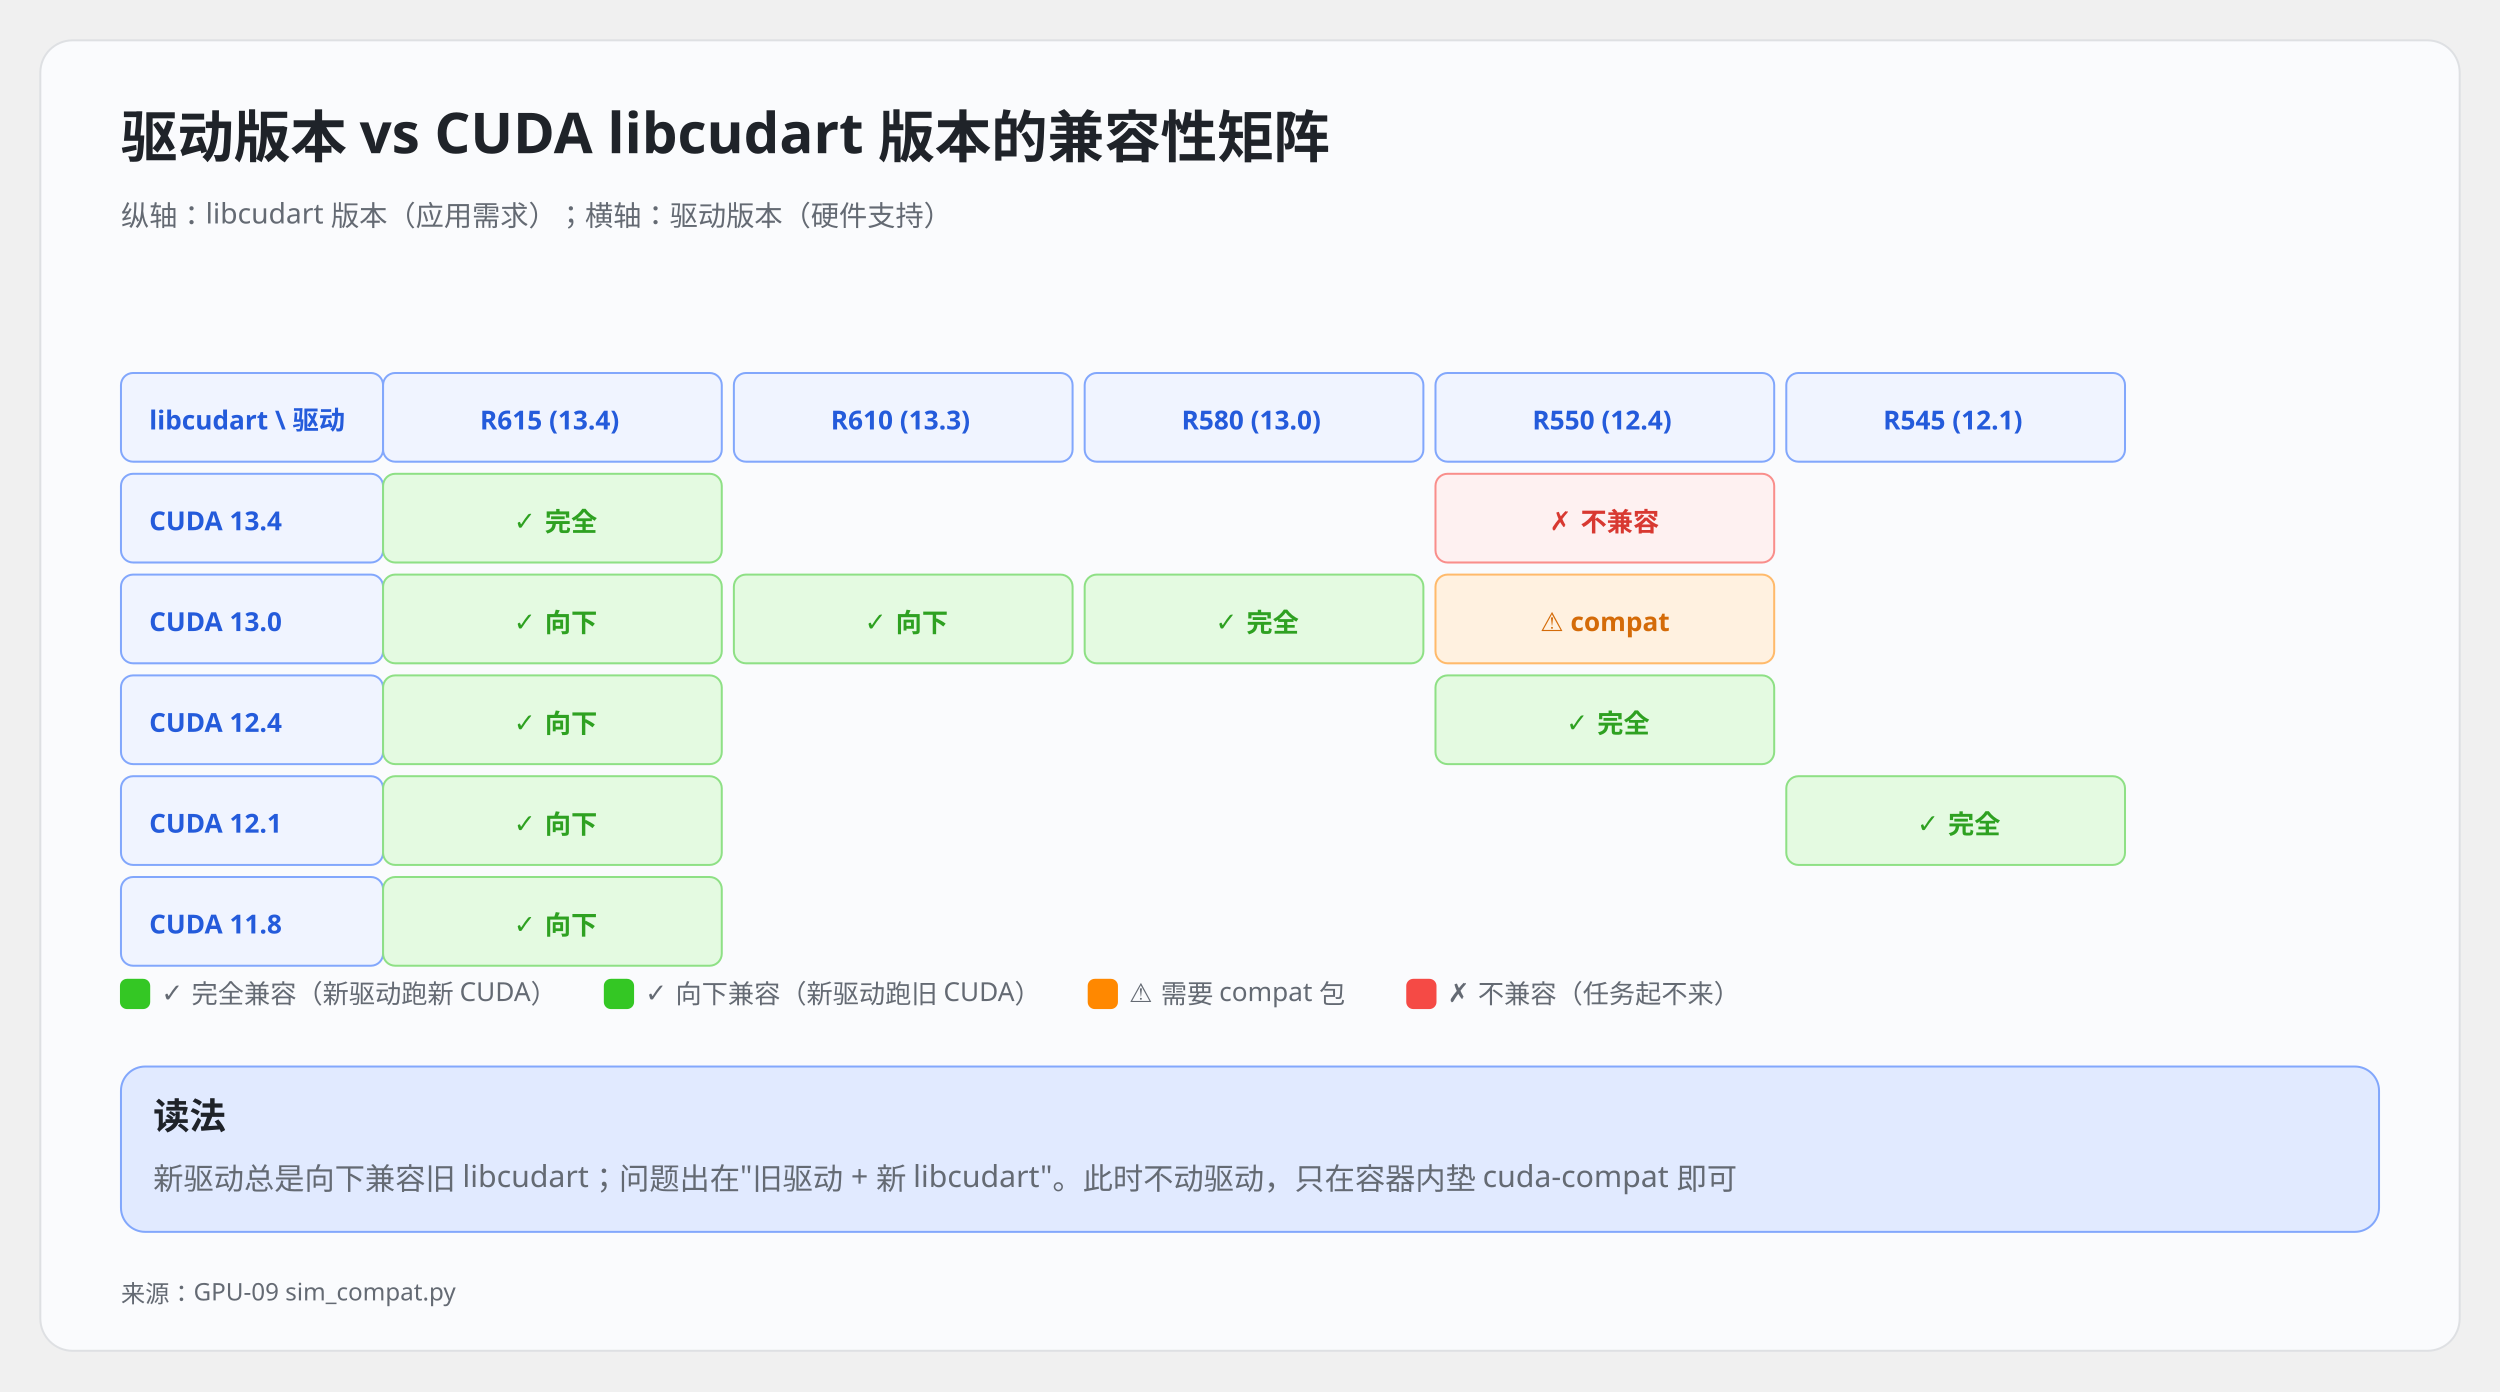
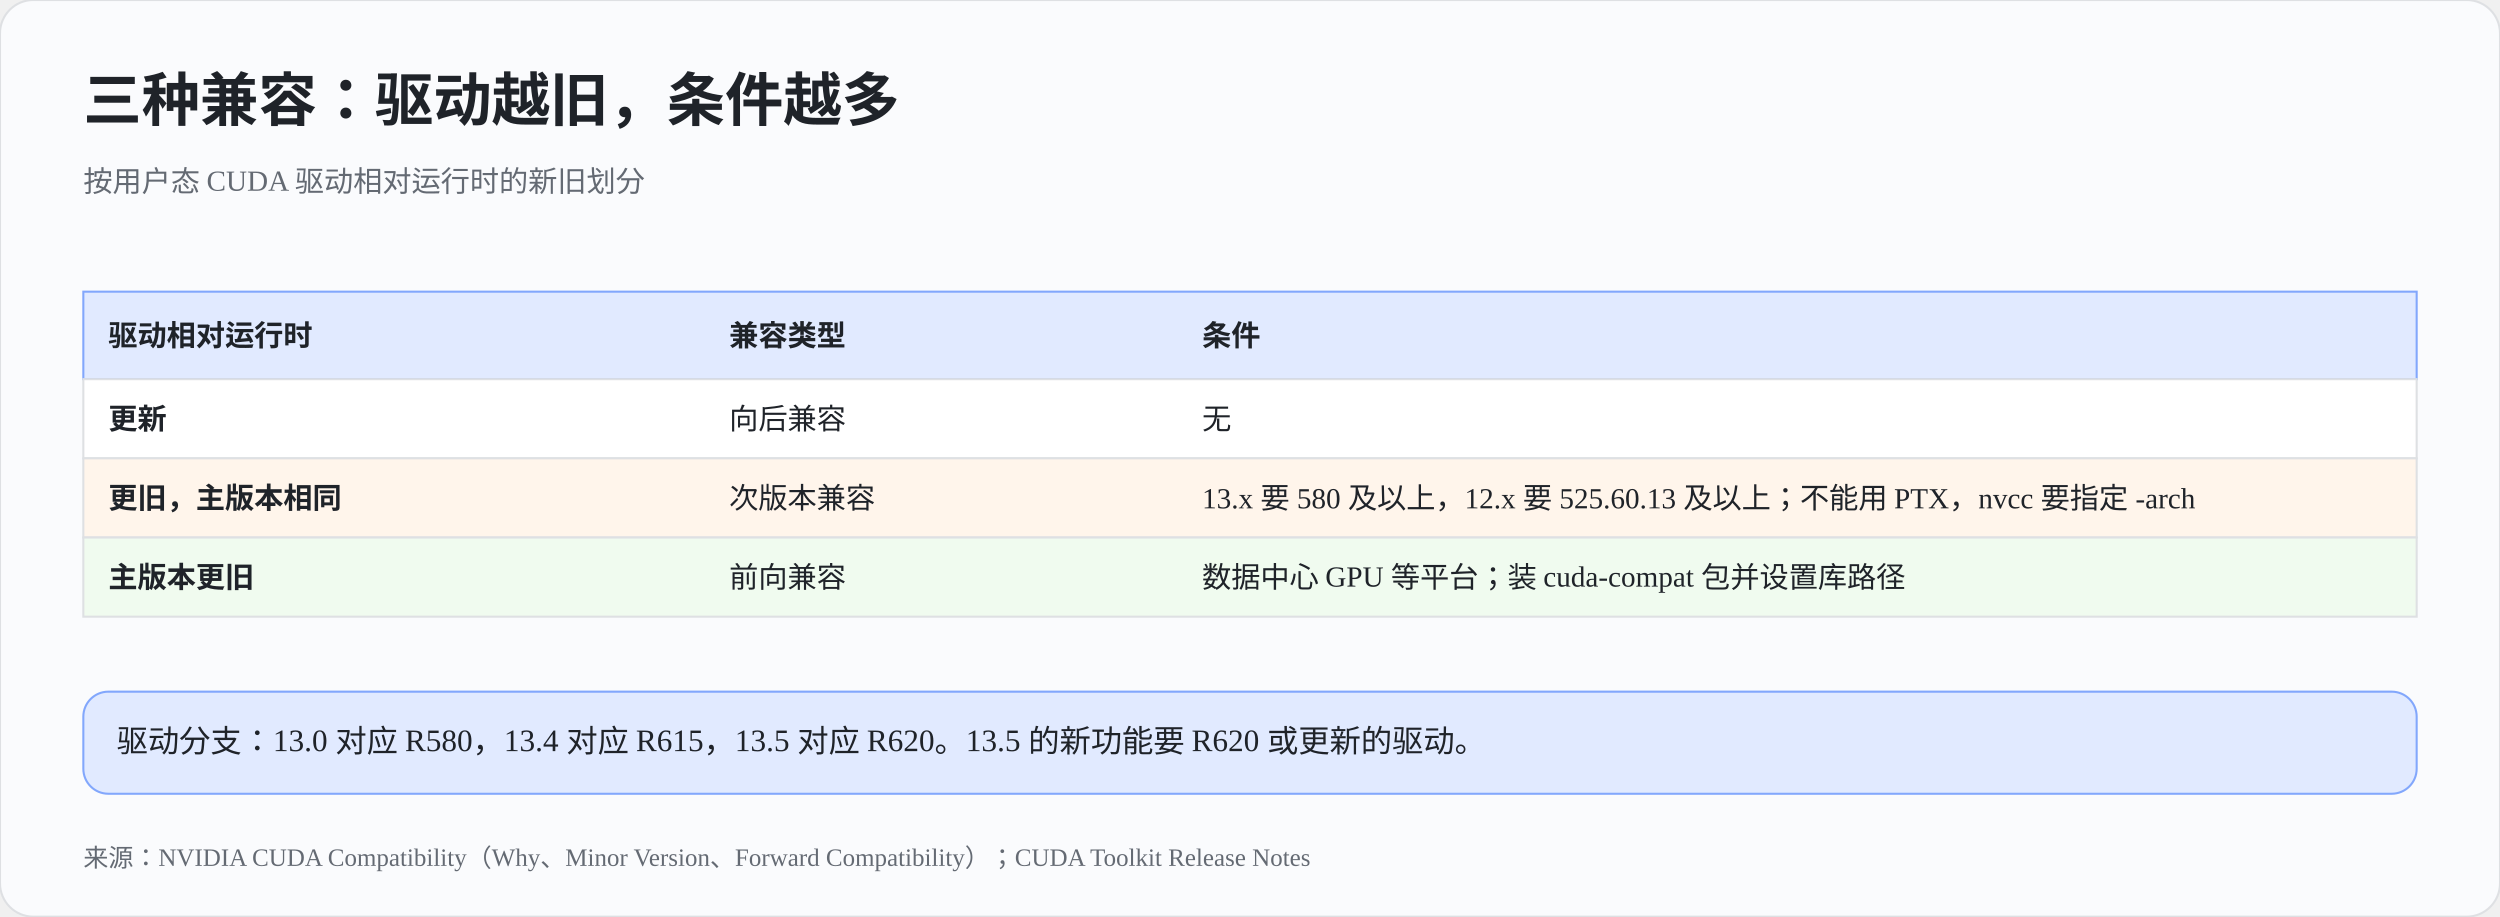
- <svg xmlns="http://www.w3.org/2000/svg" width="1240" height="690" viewBox="-20 -20 1240 690">
-   <g id="o2:1" transform="translate(0, 0)">
-     <rect x="0" y="0" width="1200" height="650" fill="#fafbfd" stroke="#dee0e3" stroke-width="1" rx="16" ry="16" />
-   </g>
-   <g id="a2:1" transform="translate(40, 25.058)">
-     <text font-size="28" font-family="Noto Sans SC, 'PingFang SC', 'Hiragino Sans GB', 'Microsoft YaHei', sans-serif" font-weight="bold" fill="#1f2329" text-anchor="start" dominant-baseline="alphabetic" x="0">
-       <tspan x="0" y="32.942">
-         <tspan x="0" text-anchor="start">驱动版本 vs CUDA libcudart 版本的兼容性矩阵</tspan>
-       </tspan>
-     </text>
-   </g>
-   <g id="a2:2" transform="translate(40, 75.529)">
-     <text font-size="14" font-family="Noto Sans SC, 'PingFang SC', 'Hiragino Sans GB', 'Microsoft YaHei', sans-serif" font-weight="normal" fill="#646a73" text-anchor="start" dominant-baseline="alphabetic" x="0">
-       <tspan x="0" y="16.471">
-         <tspan x="0" text-anchor="start">纵轴：libcudart 版本（应用需求）；横轴：驱动版本（硬件支持）</tspan>
-       </tspan>
-     </text>
-   </g>
-   <g id="o2:2" transform="translate(40, 165)">
-     <rect x="0" y="0" width="130" height="44" fill="#f0f4ff" stroke="#82a7fc" stroke-width="1" rx="6" ry="6" />
-   </g>
-   <g id="a2:3" transform="translate(54, 177.7055)">
-     <text font-size="13" font-family="Noto Sans SC, 'PingFang SC', 'Hiragino Sans GB', 'Microsoft YaHei', sans-serif" font-weight="bold" fill="#245bdb" text-anchor="start" dominant-baseline="alphabetic" x="0">
-       <tspan x="0" y="15.295">
-         <tspan x="0" text-anchor="start">libcudart \ 驱动</tspan>
-       </tspan>
-     </text>
-   </g>
-   <g id="o2:3" transform="translate(170, 165)">
-     <rect x="0" y="0" width="168" height="44" fill="#f0f4ff" stroke="#82a7fc" stroke-width="1" rx="6" ry="6" />
-   </g>
-   <g id="a2:4" transform="translate(209.5, 177.7055)">
-     <text font-size="13" font-family="Noto Sans SC, 'PingFang SC', 'Hiragino Sans GB', 'Microsoft YaHei', sans-serif" font-weight="bold" fill="#245bdb" text-anchor="middle" dominant-baseline="alphabetic" x="44.5">
-       <tspan x="44.5" y="15.295">
-         <tspan x="8.555" text-anchor="start">R615 (13.4)</tspan>
-       </tspan>
-     </text>
-   </g>
-   <g id="o2:4" transform="translate(344, 165)">
-     <rect x="0" y="0" width="168" height="44" fill="#f0f4ff" stroke="#82a7fc" stroke-width="1" rx="6" ry="6" />
-   </g>
-   <g id="a2:5" transform="translate(383.5, 177.7055)">
-     <text font-size="13" font-family="Noto Sans SC, 'PingFang SC', 'Hiragino Sans GB', 'Microsoft YaHei', sans-serif" font-weight="bold" fill="#245bdb" text-anchor="middle" dominant-baseline="alphabetic" x="44.5">
-       <tspan x="44.5" y="15.295">
-         <tspan x="8.555" text-anchor="start">R610 (13.3)</tspan>
-       </tspan>
-     </text>
-   </g>
-   <g id="o2:5" transform="translate(518, 165)">
-     <rect x="0" y="0" width="168" height="44" fill="#f0f4ff" stroke="#82a7fc" stroke-width="1" rx="6" ry="6" />
-   </g>
-   <g id="a2:6" transform="translate(557.5, 177.7055)">
-     <text font-size="13" font-family="Noto Sans SC, 'PingFang SC', 'Hiragino Sans GB', 'Microsoft YaHei', sans-serif" font-weight="bold" fill="#245bdb" text-anchor="middle" dominant-baseline="alphabetic" x="44.5">
-       <tspan x="44.5" y="15.295">
-         <tspan x="8.555" text-anchor="start">R580 (13.0)</tspan>
-       </tspan>
-     </text>
-   </g>
-   <g id="o2:6" transform="translate(692, 165)">
-     <rect x="0" y="0" width="168" height="44" fill="#f0f4ff" stroke="#82a7fc" stroke-width="1" rx="6" ry="6" />
-   </g>
-   <g id="a2:7" transform="translate(731.5, 177.7055)">
-     <text font-size="13" font-family="Noto Sans SC, 'PingFang SC', 'Hiragino Sans GB', 'Microsoft YaHei', sans-serif" font-weight="bold" fill="#245bdb" text-anchor="middle" dominant-baseline="alphabetic" x="44.5">
-       <tspan x="44.5" y="15.295">
-         <tspan x="8.555" text-anchor="start">R550 (12.4)</tspan>
-       </tspan>
-     </text>
-   </g>
-   <g id="o2:7" transform="translate(866, 165)">
-     <rect x="0" y="0" width="168" height="44" fill="#f0f4ff" stroke="#82a7fc" stroke-width="1" rx="6" ry="6" />
-   </g>
-   <g id="a2:8" transform="translate(905.5, 177.7055)">
-     <text font-size="13" font-family="Noto Sans SC, 'PingFang SC', 'Hiragino Sans GB', 'Microsoft YaHei', sans-serif" font-weight="bold" fill="#245bdb" text-anchor="middle" dominant-baseline="alphabetic" x="44.5">
-       <tspan x="44.5" y="15.295">
-         <tspan x="8.555" text-anchor="start">R545 (12.1)</tspan>
-       </tspan>
-     </text>
-   </g>
-   <g id="o2:8" transform="translate(40, 215)">
-     <rect x="0" y="0" width="130" height="44" fill="#f0f4ff" stroke="#82a7fc" stroke-width="1" rx="6" ry="6" />
-   </g>
-   <g id="a2:9" transform="translate(54, 227.7055)">
-     <text font-size="13" font-family="Noto Sans SC, 'PingFang SC', 'Hiragino Sans GB', 'Microsoft YaHei', sans-serif" font-weight="bold" fill="#245bdb" text-anchor="start" dominant-baseline="alphabetic" x="0">
-       <tspan x="0" y="15.295">
-         <tspan x="0" text-anchor="start">CUDA 13.4</tspan>
-       </tspan>
-     </text>
-   </g>
-   <g id="o2:9" transform="translate(170, 215)">
-     <rect x="0" y="0" width="168" height="44" fill="#e4fae1" stroke="#8ee085" stroke-width="1" rx="6" ry="6" />
-   </g>
-   <g id="a2:10" transform="translate(225.5, 227.7055)">
-     <text font-size="13" font-family="Noto Sans SC, 'PingFang SC', 'Hiragino Sans GB', 'Microsoft YaHei', sans-serif" font-weight="bold" fill="#2ea121" text-anchor="middle" dominant-baseline="alphabetic" x="28.5">
-       <tspan x="28.5" y="15.295">
-         <tspan x="9.325" text-anchor="start">✓ 完全</tspan>
-       </tspan>
-     </text>
-   </g>
-   <g id="o2:10" transform="translate(692, 215)">
-     <rect x="0" y="0" width="168" height="44" fill="#fef1f1" stroke="#f98e8b" stroke-width="1" rx="6" ry="6" />
-   </g>
-   <g id="a2:11" transform="translate(743, 227.7055)">
-     <text font-size="13" font-family="Noto Sans SC, 'PingFang SC', 'Hiragino Sans GB', 'Microsoft YaHei', sans-serif" font-weight="bold" fill="#d83931" text-anchor="middle" dominant-baseline="alphabetic" x="33">
-       <tspan x="33" y="15.295">
-         <tspan x="5.525" text-anchor="start">✗ 不兼容</tspan>
-       </tspan>
-     </text>
-   </g>
-   <g id="o2:11" transform="translate(40, 265)">
-     <rect x="0" y="0" width="130" height="44" fill="#f0f4ff" stroke="#82a7fc" stroke-width="1" rx="6" ry="6" />
-   </g>
-   <g id="a2:12" transform="translate(54, 277.7055)">
-     <text font-size="13" font-family="Noto Sans SC, 'PingFang SC', 'Hiragino Sans GB', 'Microsoft YaHei', sans-serif" font-weight="bold" fill="#245bdb" text-anchor="start" dominant-baseline="alphabetic" x="0">
-       <tspan x="0" y="15.295">
-         <tspan x="0" text-anchor="start">CUDA 13.0</tspan>
-       </tspan>
-     </text>
-   </g>
-   <g id="o2:12" transform="translate(170, 265)">
-     <rect x="0" y="0" width="168" height="44" fill="#e4fae1" stroke="#8ee085" stroke-width="1" rx="6" ry="6" />
-   </g>
-   <g id="a2:13" transform="translate(225.5, 277.7055)">
-     <text font-size="13" font-family="Noto Sans SC, 'PingFang SC', 'Hiragino Sans GB', 'Microsoft YaHei', sans-serif" font-weight="bold" fill="#2ea121" text-anchor="middle" dominant-baseline="alphabetic" x="28.5">
-       <tspan x="28.5" y="15.295">
-         <tspan x="9.325" text-anchor="start">✓ 向下</tspan>
-       </tspan>
-     </text>
-   </g>
-   <g id="o2:13" transform="translate(344, 265)">
-     <rect x="0" y="0" width="168" height="44" fill="#e4fae1" stroke="#8ee085" stroke-width="1" rx="6" ry="6" />
-   </g>
-   <g id="a2:14" transform="translate(399.5, 277.7055)">
-     <text font-size="13" font-family="Noto Sans SC, 'PingFang SC', 'Hiragino Sans GB', 'Microsoft YaHei', sans-serif" font-weight="bold" fill="#2ea121" text-anchor="middle" dominant-baseline="alphabetic" x="28.5">
-       <tspan x="28.5" y="15.295">
-         <tspan x="9.325" text-anchor="start">✓ 向下</tspan>
-       </tspan>
-     </text>
-   </g>
-   <g id="o2:14" transform="translate(518, 265)">
-     <rect x="0" y="0" width="168" height="44" fill="#e4fae1" stroke="#8ee085" stroke-width="1" rx="6" ry="6" />
-   </g>
-   <g id="a2:15" transform="translate(573.5, 277.7055)">
-     <text font-size="13" font-family="Noto Sans SC, 'PingFang SC', 'Hiragino Sans GB', 'Microsoft YaHei', sans-serif" font-weight="bold" fill="#2ea121" text-anchor="middle" dominant-baseline="alphabetic" x="28.5">
-       <tspan x="28.5" y="15.295">
-         <tspan x="9.325" text-anchor="start">✓ 完全</tspan>
-       </tspan>
-     </text>
-   </g>
-   <g id="o2:15" transform="translate(692, 265)">
-     <rect x="0" y="0" width="168" height="44" fill="#fff1e0" stroke="#ffba6b" stroke-width="1" rx="6" ry="6" />
-   </g>
-   <g id="a2:16" transform="translate(737, 277.7055)">
-     <text font-size="13" font-family="Noto Sans SC, 'PingFang SC', 'Hiragino Sans GB', 'Microsoft YaHei', sans-serif" font-weight="bold" fill="#d46b08" text-anchor="middle" dominant-baseline="alphabetic" x="39">
-       <tspan x="39" y="15.295">
-         <tspan x="6.91" text-anchor="start">⚠ compat</tspan>
-       </tspan>
-     </text>
-   </g>
-   <g id="o2:16" transform="translate(40, 315)">
-     <rect x="0" y="0" width="130" height="44" fill="#f0f4ff" stroke="#82a7fc" stroke-width="1" rx="6" ry="6" />
-   </g>
-   <g id="a2:17" transform="translate(54, 327.7055)">
-     <text font-size="13" font-family="Noto Sans SC, 'PingFang SC', 'Hiragino Sans GB', 'Microsoft YaHei', sans-serif" font-weight="bold" fill="#245bdb" text-anchor="start" dominant-baseline="alphabetic" x="0">
-       <tspan x="0" y="15.295">
-         <tspan x="0" text-anchor="start">CUDA 12.4</tspan>
-       </tspan>
-     </text>
-   </g>
-   <g id="o2:17" transform="translate(170, 315)">
-     <rect x="0" y="0" width="168" height="44" fill="#e4fae1" stroke="#8ee085" stroke-width="1" rx="6" ry="6" />
-   </g>
-   <g id="a2:18" transform="translate(225.5, 327.7055)">
-     <text font-size="13" font-family="Noto Sans SC, 'PingFang SC', 'Hiragino Sans GB', 'Microsoft YaHei', sans-serif" font-weight="bold" fill="#2ea121" text-anchor="middle" dominant-baseline="alphabetic" x="28.5">
-       <tspan x="28.5" y="15.295">
-         <tspan x="9.325" text-anchor="start">✓ 向下</tspan>
-       </tspan>
-     </text>
-   </g>
-   <g id="o2:18" transform="translate(692, 315)">
-     <rect x="0" y="0" width="168" height="44" fill="#e4fae1" stroke="#8ee085" stroke-width="1" rx="6" ry="6" />
-   </g>
-   <g id="a2:19" transform="translate(747.5, 327.7055)">
-     <text font-size="13" font-family="Noto Sans SC, 'PingFang SC', 'Hiragino Sans GB', 'Microsoft YaHei', sans-serif" font-weight="bold" fill="#2ea121" text-anchor="middle" dominant-baseline="alphabetic" x="28.5">
-       <tspan x="28.5" y="15.295">
-         <tspan x="9.325" text-anchor="start">✓ 完全</tspan>
-       </tspan>
-     </text>
-   </g>
-   <g id="o2:19" transform="translate(40, 365)">
-     <rect x="0" y="0" width="130" height="44" fill="#f0f4ff" stroke="#82a7fc" stroke-width="1" rx="6" ry="6" />
-   </g>
-   <g id="a2:20" transform="translate(54, 377.7055)">
-     <text font-size="13" font-family="Noto Sans SC, 'PingFang SC', 'Hiragino Sans GB', 'Microsoft YaHei', sans-serif" font-weight="bold" fill="#245bdb" text-anchor="start" dominant-baseline="alphabetic" x="0">
-       <tspan x="0" y="15.295">
-         <tspan x="0" text-anchor="start">CUDA 12.1</tspan>
-       </tspan>
-     </text>
-   </g>
-   <g id="o2:20" transform="translate(170, 365)">
-     <rect x="0" y="0" width="168" height="44" fill="#e4fae1" stroke="#8ee085" stroke-width="1" rx="6" ry="6" />
-   </g>
-   <g id="a2:21" transform="translate(225.5, 377.7055)">
-     <text font-size="13" font-family="Noto Sans SC, 'PingFang SC', 'Hiragino Sans GB', 'Microsoft YaHei', sans-serif" font-weight="bold" fill="#2ea121" text-anchor="middle" dominant-baseline="alphabetic" x="28.5">
-       <tspan x="28.5" y="15.295">
-         <tspan x="9.325" text-anchor="start">✓ 向下</tspan>
-       </tspan>
-     </text>
-   </g>
-   <g id="o2:21" transform="translate(866, 365)">
-     <rect x="0" y="0" width="168" height="44" fill="#e4fae1" stroke="#8ee085" stroke-width="1" rx="6" ry="6" />
-   </g>
-   <g id="a2:22" transform="translate(921.5, 377.7055)">
-     <text font-size="13" font-family="Noto Sans SC, 'PingFang SC', 'Hiragino Sans GB', 'Microsoft YaHei', sans-serif" font-weight="bold" fill="#2ea121" text-anchor="middle" dominant-baseline="alphabetic" x="28.5">
-       <tspan x="28.5" y="15.295">
-         <tspan x="9.325" text-anchor="start">✓ 完全</tspan>
-       </tspan>
-     </text>
-   </g>
-   <g id="o2:22" transform="translate(40, 415)">
-     <rect x="0" y="0" width="130" height="44" fill="#f0f4ff" stroke="#82a7fc" stroke-width="1" rx="6" ry="6" />
-   </g>
-   <g id="a2:23" transform="translate(54, 427.7055)">
-     <text font-size="13" font-family="Noto Sans SC, 'PingFang SC', 'Hiragino Sans GB', 'Microsoft YaHei', sans-serif" font-weight="bold" fill="#245bdb" text-anchor="start" dominant-baseline="alphabetic" x="0">
-       <tspan x="0" y="15.295">
-         <tspan x="0" text-anchor="start">CUDA 11.8</tspan>
-       </tspan>
-     </text>
-   </g>
-   <g id="o2:23" transform="translate(170, 415)">
-     <rect x="0" y="0" width="168" height="44" fill="#e4fae1" stroke="#8ee085" stroke-width="1" rx="6" ry="6" />
-   </g>
-   <g id="a2:24" transform="translate(225.5, 427.7055)">
-     <text font-size="13" font-family="Noto Sans SC, 'PingFang SC', 'Hiragino Sans GB', 'Microsoft YaHei', sans-serif" font-weight="bold" fill="#2ea121" text-anchor="middle" dominant-baseline="alphabetic" x="28.5">
-       <tspan x="28.5" y="15.295">
-         <tspan x="9.325" text-anchor="start">✓ 向下</tspan>
-       </tspan>
-     </text>
-   </g>
-   <g id="o2:24" transform="translate(40, 466)">
-     <rect x="0" y="0" width="14" height="14" fill="#34c724" stroke="#34c724" stroke-width="1" rx="3" ry="3" />
-   </g>
-   <g id="a2:25" transform="translate(60, 461.7055)">
-     <text font-size="13" font-family="Noto Sans SC, 'PingFang SC', 'Hiragino Sans GB', 'Microsoft YaHei', sans-serif" font-weight="normal" fill="#646a73" text-anchor="start" dominant-baseline="alphabetic" x="0">
-       <tspan x="0" y="15.295">
-         <tspan x="0" text-anchor="start">✓ 完全兼容（新驱动跑新 CUDA）</tspan>
-       </tspan>
-     </text>
-   </g>
-   <g id="o2:25" transform="translate(280, 466)">
-     <rect x="0" y="0" width="14" height="14" fill="#34c724" stroke="#34c724" stroke-width="1" rx="3" ry="3" />
-   </g>
-   <g id="a2:26" transform="translate(300, 461.7055)">
-     <text font-size="13" font-family="Noto Sans SC, 'PingFang SC', 'Hiragino Sans GB', 'Microsoft YaHei', sans-serif" font-weight="normal" fill="#646a73" text-anchor="start" dominant-baseline="alphabetic" x="0">
-       <tspan x="0" y="15.295">
-         <tspan x="0" text-anchor="start">✓ 向下兼容（新驱动跑旧 CUDA）</tspan>
-       </tspan>
-     </text>
-   </g>
-   <g id="o2:26" transform="translate(520, 466)">
-     <rect x="0" y="0" width="14" height="14" fill="#ff8800" stroke="#ff8800" stroke-width="1" rx="3" ry="3" />
-   </g>
-   <g id="a2:27" transform="translate(540, 461.7055)">
-     <text font-size="13" font-family="Noto Sans SC, 'PingFang SC', 'Hiragino Sans GB', 'Microsoft YaHei', sans-serif" font-weight="normal" fill="#646a73" text-anchor="start" dominant-baseline="alphabetic" x="0">
-       <tspan x="0" y="15.295">
-         <tspan x="0" text-anchor="start">⚠ 需要 compat 包</tspan>
-       </tspan>
-     </text>
-   </g>
-   <g id="o2:27" transform="translate(678, 466)">
-     <rect x="0" y="0" width="14" height="14" fill="#f54a45" stroke="#f54a45" stroke-width="1" rx="3" ry="3" />
-   </g>
-   <g id="a2:28" transform="translate(698, 461.7055)">
-     <text font-size="13" font-family="Noto Sans SC, 'PingFang SC', 'Hiragino Sans GB', 'Microsoft YaHei', sans-serif" font-weight="normal" fill="#646a73" text-anchor="start" dominant-baseline="alphabetic" x="0">
-       <tspan x="0" y="15.295">
-         <tspan x="0" text-anchor="start">✗ 不兼容（任务起不来）</tspan>
-       </tspan>
-     </text>
-   </g>
-   <g id="o2:28" transform="translate(40, 509)">
-     <rect x="0" y="0" width="1120" height="82" fill="#e1eaff" stroke="#82a7fc" stroke-width="1" rx="12" ry="12" />
-   </g>
-   <g id="a2:29" transform="translate(56, 518.823)">
-     <text font-size="18" font-family="Noto Sans SC, 'PingFang SC', 'Hiragino Sans GB', 'Microsoft YaHei', sans-serif" font-weight="bold" fill="#1f2329" text-anchor="start" dominant-baseline="alphabetic" x="0">
-       <tspan x="0" y="21.177">
-         <tspan x="0" text-anchor="start">读法</tspan>
-       </tspan>
-     </text>
-   </g>
-   <g id="a2:30" transform="translate(56, 552.3525)">
-     <text font-size="15" font-family="Noto Sans SC, 'PingFang SC', 'Hiragino Sans GB', 'Microsoft YaHei', sans-serif" font-weight="normal" fill="#646a73" text-anchor="start" dominant-baseline="alphabetic" x="0">
-       <tspan x="0" y="17.648">
-         <tspan x="0" text-anchor="start">新驱动总是向下兼容旧 libcudart；问题出在"旧驱动 + 新 libcudart"。此时不动驱动，只在容器内垫 cuda-compat 即可</tspan>
-       </tspan>
-     </text>
-   </g>
-   <g id="a2:31" transform="translate(40, 611.882)">
-     <text font-size="12" font-family="Noto Sans SC, 'PingFang SC', 'Hiragino Sans GB', 'Microsoft YaHei', sans-serif" font-weight="normal" fill="#646a73" text-anchor="start" dominant-baseline="alphabetic" x="0">
-       <tspan x="0" y="14.118">
-         <tspan x="0" text-anchor="start">来源：GPU-09 sim_compat.py</tspan>
-       </tspan>
-     </text>
-   </g>
+ <svg xmlns="http://www.w3.org/2000/svg" viewBox="0 0 1200 440" width="1200" height="440">
+   <rect x="0" y="0" width="1200" height="440" rx="16" fill="#FAFBFD" stroke="#DEE0E3" />
+   <text x="40" y="58" font-size="28" fill="#1F2329" font-weight="bold">三种兼容：驱动越旧，条件越多</text>
+   <text x="40" y="92" font-size="14" fill="#646A73">按用户态 CUDA 驱动相对运行时的新旧划分</text>
+   <rect x="40" y="140" width="1120" height="42" rx="0" fill="#E1EAFF" stroke="#82A7FC" stroke-width="1" />
+   <text x="52" y="166" font-size="14" fill="#1F2329" font-weight="bold">驱动相对运行时</text>
+   <text x="350" y="166" font-size="14" fill="#1F2329" font-weight="bold">兼容类型</text>
+   <text x="577" y="166" font-size="14" fill="#1F2329" font-weight="bold">条件</text>
+   <rect x="40" y="182" width="1120" height="38" rx="0" fill="#FFFFFF" stroke="#DEE0E3" stroke-width="1" />
+   <text x="52" y="206" font-size="14" fill="#1F2329" font-weight="bold">更新</text>
+   <text x="350" y="206" font-size="14" fill="#1F2329">向后兼容</text>
+   <text x="577" y="206" font-size="14" fill="#1F2329">无</text>
+   <rect x="40" y="220" width="1120" height="38" rx="0" fill="#FFF5EB" stroke="#DEE0E3" stroke-width="1" />
+   <text x="52" y="244" font-size="14" fill="#1F2329" font-weight="bold">更旧，主版本相同</text>
+   <text x="350" y="244" font-size="14" fill="#1F2329">次版本兼容</text>
+   <text x="577" y="244" font-size="14" fill="#1F2329">13.x 要 580 及以上，12.x 要 525.60.13 及以上；不能用 PTX，nvcc 要指定 -arch</text>
+   <rect x="40" y="258" width="1120" height="38" rx="0" fill="#F0FBEF" stroke="#DEE0E3" stroke-width="1" />
+   <text x="52" y="282" font-size="14" fill="#1F2329" font-weight="bold">主版本更旧</text>
+   <text x="350" y="282" font-size="14" fill="#1F2329">前向兼容</text>
+   <text x="577" y="282" font-size="14" fill="#1F2329">数据中心 GPU 等平台；装 cuda-compat 包并设置库路径</text>
+   <rect x="40" y="332" width="1120" height="49" rx="12" fill="#E1EAFF" stroke="#82A7FC" stroke-width="1" />
+   <text x="56" y="361" font-size="15" fill="#1F2329">驱动分支：13.0 对应 R580，13.4 对应 R615，13.5 对应 R620。13.5 的新功能要 R620 或更新的驱动。</text>
+   <text x="40" y="416" font-size="12" fill="#646A73">来源：NVIDIA CUDA Compatibility（Why、Minor Version、Forward Compatibility）；CUDA Toolkit Release Notes</text>
</svg>
